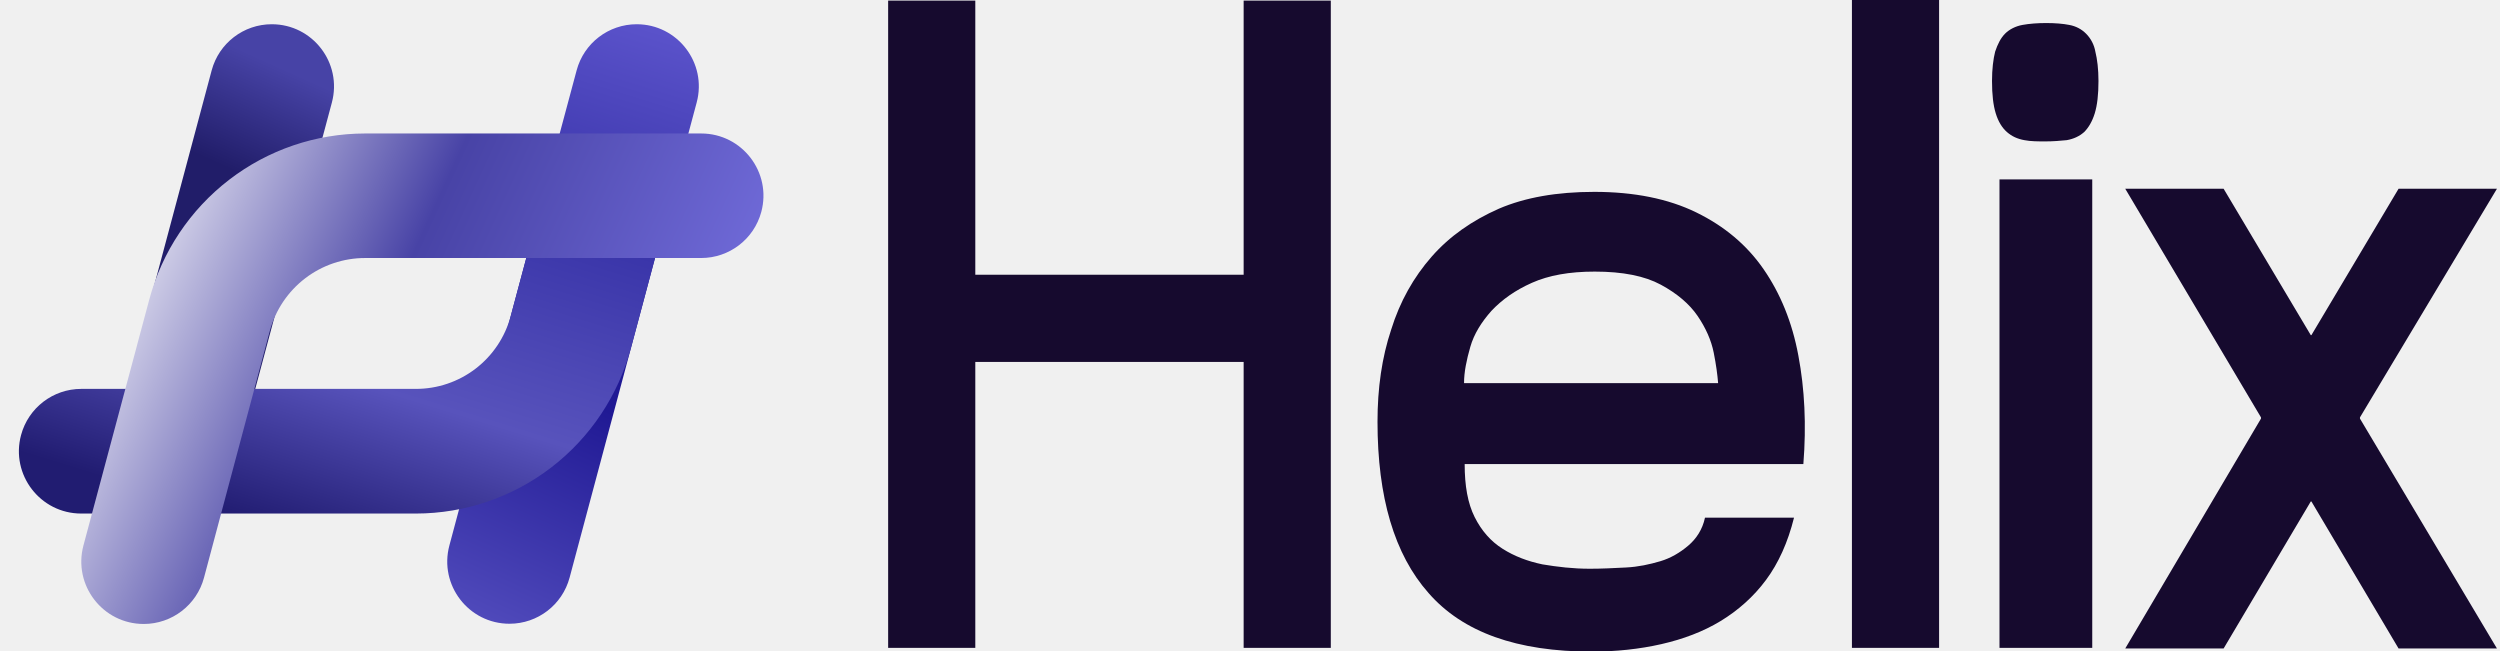
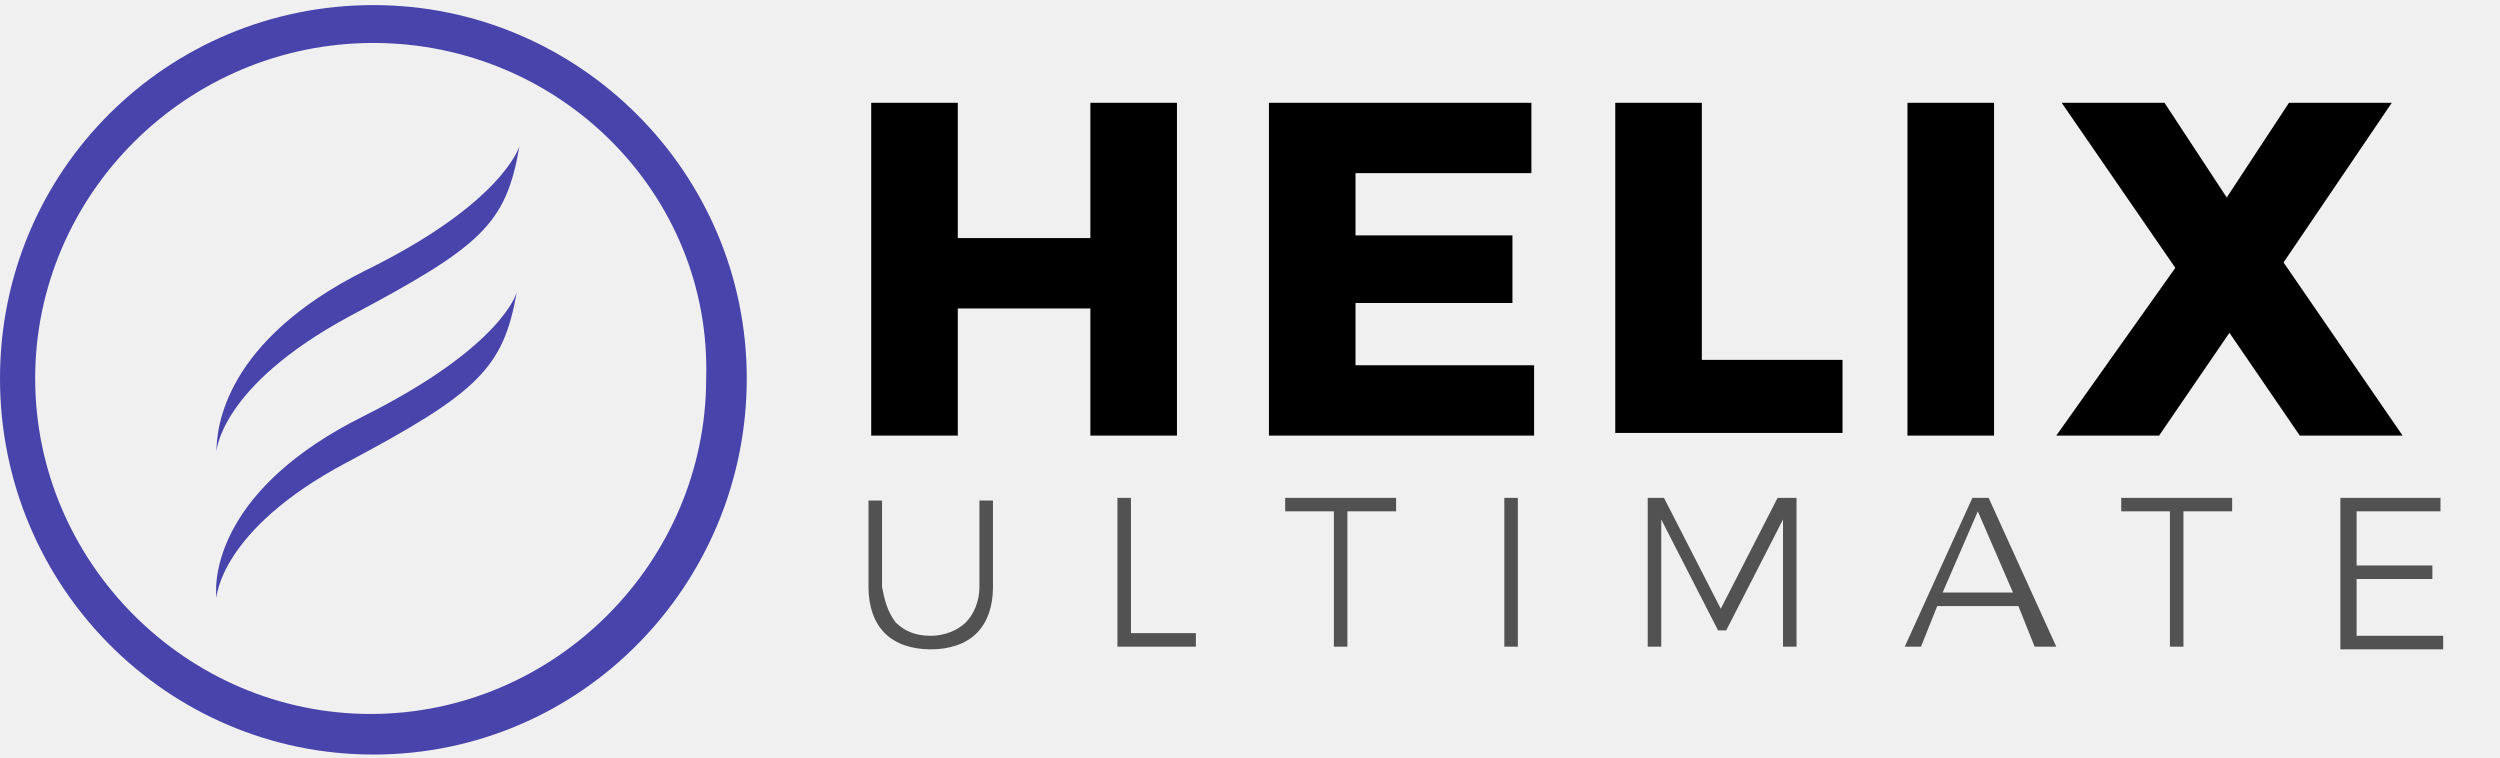
- <svg xmlns="http://www.w3.org/2000/svg" width="722" height="188" fill="none">
-   <path d="M78.49 7A17.968 17.968 0 0061.13 20.328l-28.154 105.34 34.68 9.289L95.845 29.612C98.899 18.202 90.301 7 78.489 7z" fill="url(#paint0_linear)" />
-   <path d="M147.143 180.138a17.968 17.968 0 0017.359-13.329l28.154-105.34-34.679-9.343-28.193 105.401c-3.052 11.41 5.547 22.611 17.359 22.611z" fill="url(#paint1_linear)" />
-   <path d="M183.87 7a17.945 17.945 0 00-17.332 13.295l-19.041 70.966a28.362 28.362 0 01-10.139 15.205 28.287 28.287 0 01-17.297 5.846H23.466A18.001 18.001 0 006.08 125.649c-3.067 11.434 5.548 22.665 17.386 22.665h96.65a64.298 64.298 0 0039.171-13.375 64.488 64.488 0 0022.945-34.499l18.973-70.852C204.257 18.19 195.669 7 183.87 7z" fill="url(#paint2_linear)" />
-   <path d="M219.854 61.234c3.098-11.432-5.512-22.684-17.356-22.684H105.39a64.487 64.487 0 00-39.222 13.374A64.71 64.71 0 0043.13 86.429L24.1 157.522c-3.064 11.444 5.56 22.68 17.407 22.68a18.02 18.02 0 0017.412-13.376l19.002-71.24a28.576 28.576 0 0110.203-15.203 28.477 28.477 0 0117.321-5.868h97.053c8.12 0 15.233-5.443 17.356-13.28z" fill="url(#paint3_linear)" />
-   <g clip-path="url(#clip0)" fill="#160A2E">
-     <path d="M359.165.179h25.173v186.92h-25.173v-82.576h-77.497v82.576h-25.173V.179h25.173v79.158h77.497V.179zM460.396 55.41c11.508 0 21.397 1.98 29.489 5.938 8.091 3.957 14.564 9.355 19.419 16.37 4.854 7.017 8.271 15.293 10.069 25.007 1.798 9.535 2.337 19.97 1.438 31.304h-97.815c0 6.296.899 11.334 2.877 15.292 1.978 3.958 4.675 7.016 8.092 9.175 3.416 2.159 7.192 3.598 11.507 4.497 4.316.72 8.811 1.26 13.666 1.26 3.416 0 6.832-.18 10.428-.36 3.596-.18 6.833-.9 9.89-1.799 3.056-.9 5.754-2.519 8.091-4.498 2.338-1.979 4.136-4.677 4.855-8.095h25.712c-1.798 7.196-4.495 13.133-8.091 17.99-3.596 4.857-8.091 8.815-13.126 11.874-5.035 3.058-10.788 5.217-17.082 6.656-6.293 1.439-13.126 2.159-20.138 2.159-21.577 0-37.22-5.577-47.109-16.911-9.89-11.154-14.745-27.705-14.745-49.474 0-9.715 1.259-18.53 3.956-26.626 2.517-8.095 6.473-15.111 11.688-21.048 5.214-5.937 11.687-10.435 19.419-13.853 7.552-3.238 16.722-4.857 27.51-4.857zm35.782 55.051c-.18-2.158-.54-5.037-1.259-8.635-.719-3.598-2.337-7.196-4.675-10.614-2.337-3.419-5.934-6.477-10.608-8.996-4.675-2.518-10.969-3.778-19.06-3.778-7.372 0-13.306 1.08-18.161 3.239-4.854 2.158-8.63 4.857-11.687 8.095-2.877 3.239-5.035 6.657-6.113 10.435-1.079 3.778-1.798 7.196-1.798 10.434h73.361v-.18zM534.836 0h25.173v187.1h-25.173V0zM681.559 120.896l39.558 66.385h-28.41l-25.173-42.458h-.179l-25.173 42.458h-28.41l39.198-66.385v-.36l-39.198-66.025h28.41l25.173 42.278h.179l25.173-42.278h28.41l-39.558 66.025v.36zM604.242 51.813h-26.791V187.1h26.791V51.813zM602.444 9.715c-1.259-1.26-2.877-2.16-4.855-2.519-1.798-.36-4.136-.54-6.653-.54-2.517 0-4.855.18-6.833.54-1.978.36-3.776 1.26-5.034 2.519-1.259 1.259-2.158 3.058-2.877 5.217-.54 2.159-.899 5.037-.899 8.455 0 3.958.359 7.017 1.079 9.355.719 2.34 1.798 4.138 3.236 5.398 1.439 1.259 3.057 1.978 5.035 2.338 1.798.36 3.955.36 6.113.36 2.158 0 4.316-.18 6.114-.36 1.977-.36 3.596-1.08 5.034-2.339 1.259-1.259 2.338-3.058 3.057-5.397.719-2.338 1.079-5.397 1.079-9.355 0-3.418-.36-6.296-.899-8.455a9.701 9.701 0 00-2.697-5.217z" />
+ <svg xmlns="http://www.w3.org/2000/svg" viewBox="0 0 92.4 28" enable-background="new 0 0 92.4 28">
+   <style type="text/css">.st0{fill:#4943AC;} .st1{enable-background:new ;} .st2{fill:#525252;}</style>
+   <path id="Fill-1_6_" class="st0" d="M8 16.7c0-.9.3-4.1 5.5-6.7 5.1-2.5 5.7-4.6 5.7-4.6-.5 2.9-1.4 3.7-6.3 6.3-4.8 2.6-4.9 5-4.9 5z" />
+   <path id="Fill-3_6_" class="st0" d="M8 22.1s.1-2.5 4.8-5c4.9-2.6 5.8-3.5 6.3-6.3 0 0-.5 2-5.7 4.6s-5.5 5.8-5.4 6.7" />
+   <g id="Group-7_6_">
+     <path id="Fill-5_6_" class="st0" d="M13.8 1.588c-6.9 0-12.5 5.6-12.5 12.4s5.6 12.4 12.4 12.4 12.4-5.6 12.4-12.4c.2-6.8-5.4-12.4-12.3-12.4m0 26.3c-7.6 0-13.8-6.2-13.8-13.9s6.2-13.8 13.8-13.8 13.8 6.2 13.8 13.8-6.1 13.9-13.8 13.9" />
  </g>
-   <defs>
-     <linearGradient id="paint0_linear" x1="56.366" y1="139.527" x2="107.119" y2="27.032" gradientUnits="userSpaceOnUse">
-       <stop offset=".703" stop-color="#211D69" />
-       <stop offset=".969" stop-color="#4743A6" />
-     </linearGradient>
-     <linearGradient id="paint1_linear" x1="147.125" y1="184.71" x2="197.915" y2="72.183" gradientUnits="userSpaceOnUse">
-       <stop stop-color="#514BBC" />
-       <stop offset=".583" stop-color="#201994" />
-     </linearGradient>
-     <linearGradient id="paint2_linear" x1="0" y1="128.692" x2="50.261" y2="-34.088" gradientUnits="userSpaceOnUse">
-       <stop stop-color="#211C71" />
-       <stop offset=".281" stop-color="#5853BC" />
-       <stop offset=".651" stop-color="#3833A8" />
-       <stop offset="1" stop-color="#5A52CA" />
-     </linearGradient>
-     <linearGradient id="paint3_linear" x1="29.308" y1="56.76" x2="244.556" y2="155.484" gradientUnits="userSpaceOnUse">
-       <stop stop-color="#FCFCFC" />
-       <stop offset=".375" stop-color="#4843A6" />
-       <stop offset=".974" stop-color="#8680F4" />
-     </linearGradient>
-     <clipPath id="clip0">
-       <path fill="#fff" transform="translate(256.495)" d="M0 0h464.621v188H0z" />
-     </clipPath>
-   </defs>
+   <g class="st1">
+     <path d="M32.2 3.8h3.2v5h4.9v-5h3.2v12.3h-3.2v-4.7h-4.9v4.7h-3.2v-12.3zM46.9 3.8h9.7v2.6h-6.5v2.3h5.8v2.5h-5.8v2.3h6.6v2.6h-9.8v-12.3zM59.7 3.8h3.2v9.5h5.2v2.7h-8.4v-12.2zM70.5 3.8h3.2v12.3h-3.2v-12.3zM76.2 3.8h3.8l2.3 3.5 2.3-3.5h3.8l-4 5.9 4.4 6.4h-3.8l-2.6-3.8-2.6 3.8h-3.8l4.4-6.2-4.2-6.1z" />
+   </g>
+   <g class="st1">
+     <path class="st2" d="M33.1 23c.3.3.7.5 1.3.5.5 0 1-.2 1.3-.5.3-.3.5-.8.5-1.3v-3.2h.5v3.2c0 .7-.2 1.3-.6 1.7-.4.4-1 .6-1.7.6s-1.3-.2-1.7-.6c-.4-.4-.6-1-.6-1.7v-3.2h.5v3.2c.1.5.2.9.5 1.3zM41.3 18.4h.5v5h2.4v.5h-2.9v-5.5zM47.5 18.4h4.1v.5h-1.8v5h-.5v-5h-1.8v-.5zM55.6 18.4h.5v5.5h-.5v-5.5zM60.8 18.4h.7l2.1 4.1 2.1-4.1h.7v5.5h-.5v-4.7l-2.1 4.1h-.3l-2.1-4.1v4.7h-.5v-5.5zM75.2 23.9l-.6-1.5h-3l-.6 1.5h-.6l2.5-5.5h.6l2.5 5.5h-.8zm-3.4-2h2.6l-1.3-3-1.3 3zM78.4 18.4h4.1v.5h-1.8v5h-.5v-5h-1.8v-.5zM86.5 18.4h3.7v.5h-3.1v2h2.8v.5h-2.8v2.1h3.2v.5h-3.8v-5.6z" />
+   </g>
</svg>
